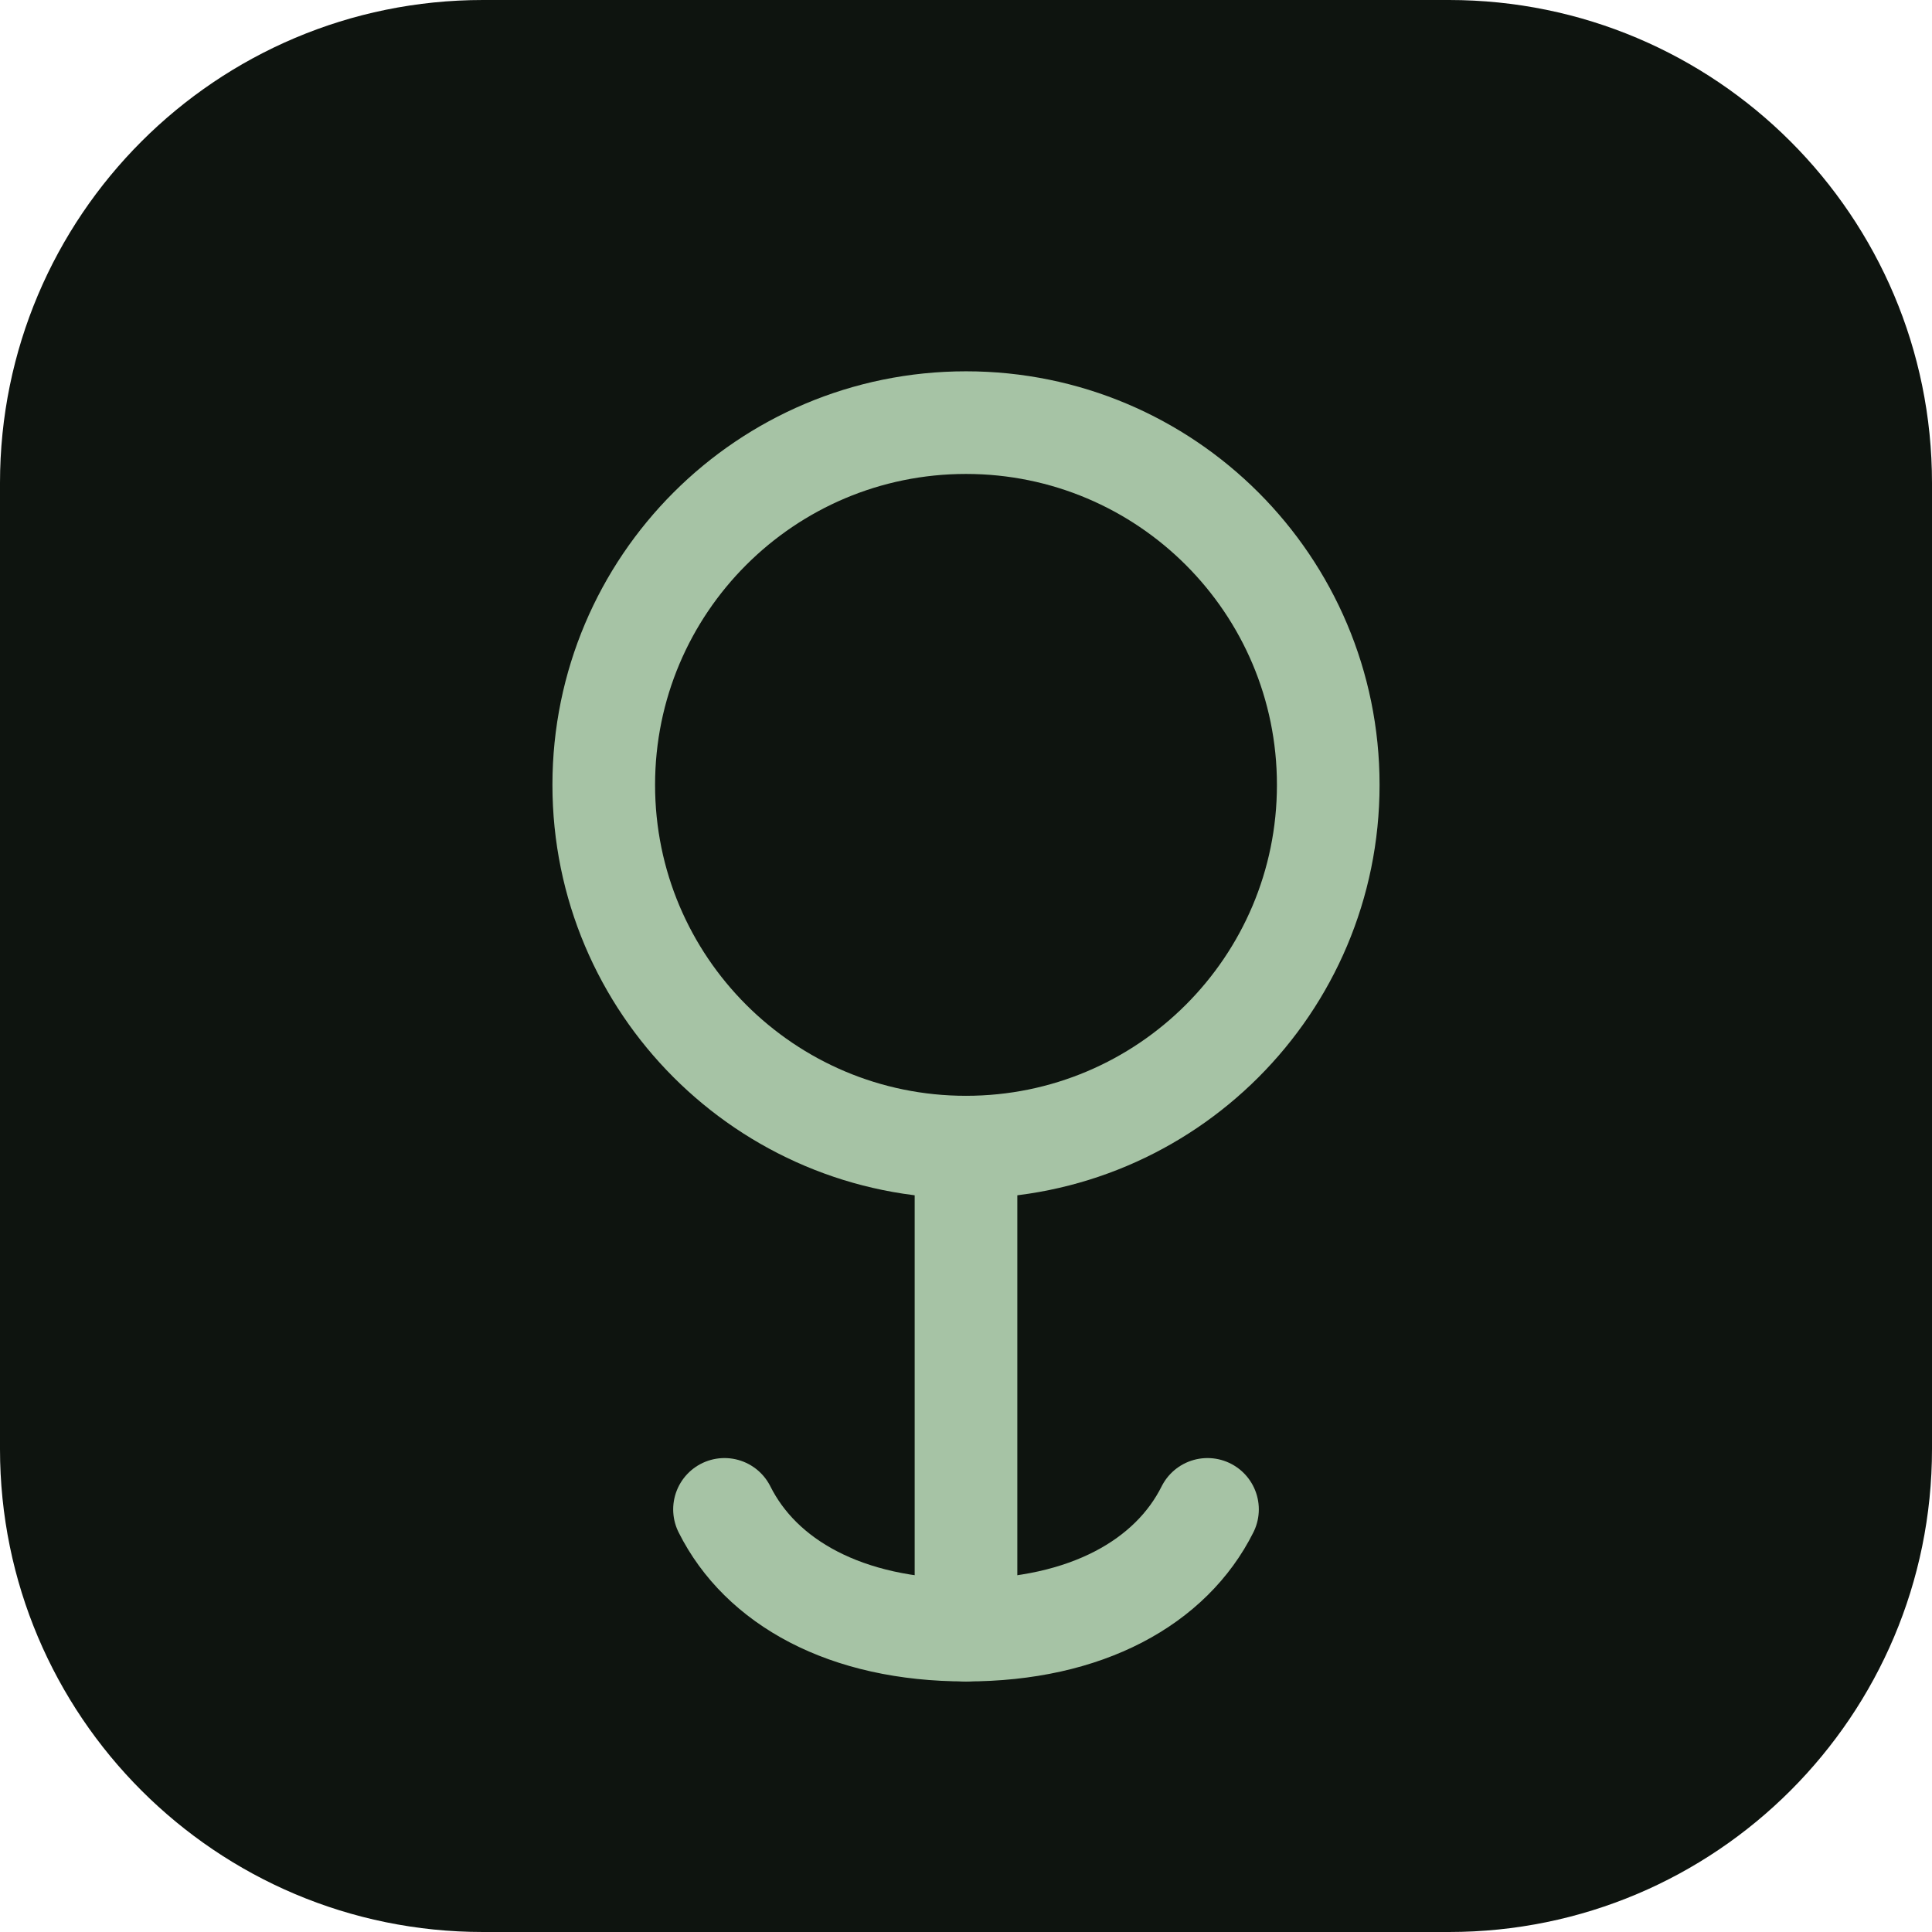
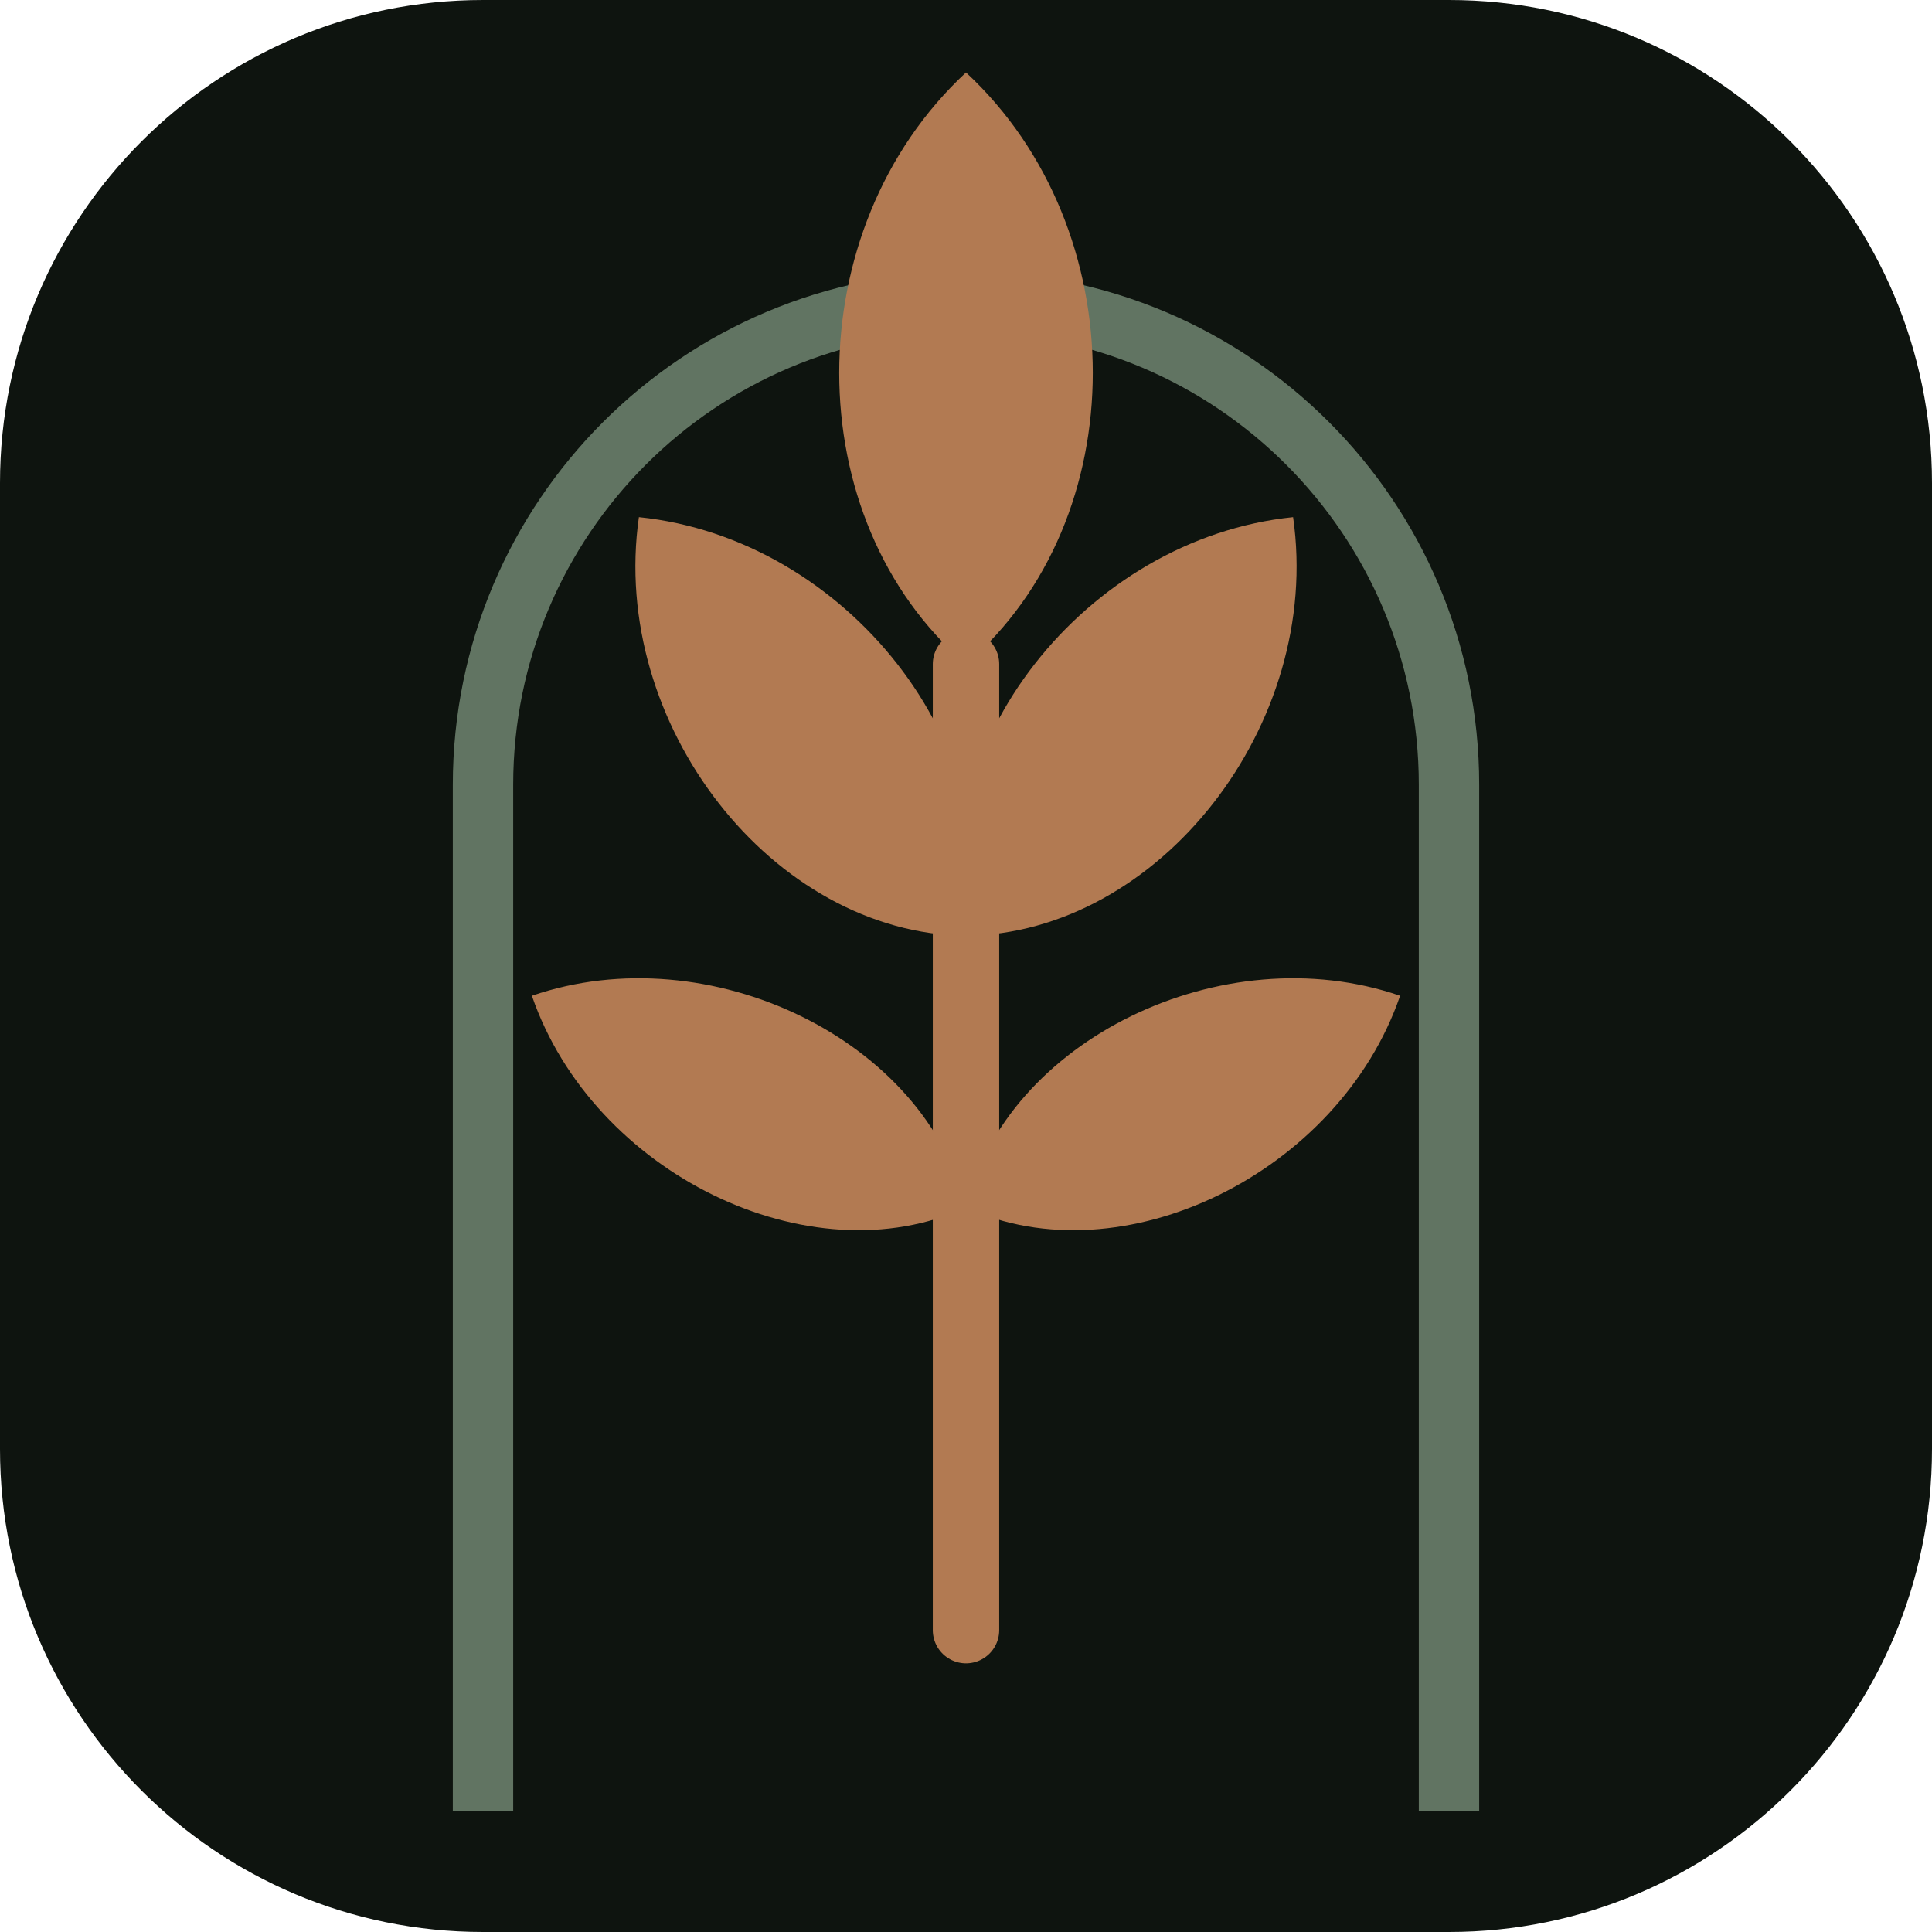
<svg xmlns="http://www.w3.org/2000/svg" viewBox="0 0 32 32">
  <rect width="32" height="32" rx="8" fill="#0e140f" />
-   <g stroke="#a6c3a5" stroke-width="1.7" fill="none" stroke-linecap="round" stroke-linejoin="round">
-     <circle cx="16" cy="13" r="6" />
-     <path d="M16 19v8" />
-     <path d="M16 27c-2 0-3.4-.8-4-2M16 27c2 0 3.4-.8 4-2" />
+   <path d="M8 30V13a8 8 0 0 1 16 0v17" stroke="rgba(166,195,165,.55)" stroke-width="1" fill="none" />
+   <g transform="translate(16 0)">
+     <path d="M0 27V11" stroke="#b27a52" stroke-width="1.1" stroke-linecap="round" />
+     <g fill="#b27a52">
+       <path d="M0 0C-2.8-2.4-2.8-7.2 0-9.8 2.8-7.2 2.8-2.4 0 0Z" transform="translate(0 11)" />
+       <path d="M0 0C-2.5-2-2.5-6.4 0-8.8 2.5-6.4 2.5-2 0 0Z" transform="translate(0 15.5) rotate(38)" />
+       <path d="M0 0C-2.5-2-2.5-6.4 0-8.8 2.5-6.4 2.5-2 0 0Z" transform="translate(0 15.5) rotate(-38)" />
+       <path d="M0 0C-2.2-1.8-2.2-5.8 0-8 2.2-5.8 2.2-1.8 0 0Z" transform="translate(0 20) rotate(64)" />
+       <path d="M0 0C-2.2-1.8-2.2-5.8 0-8 2.2-5.8 2.2-1.8 0 0Z" transform="translate(0 20) rotate(-64)" />
+     </g>
  </g>
</svg>
